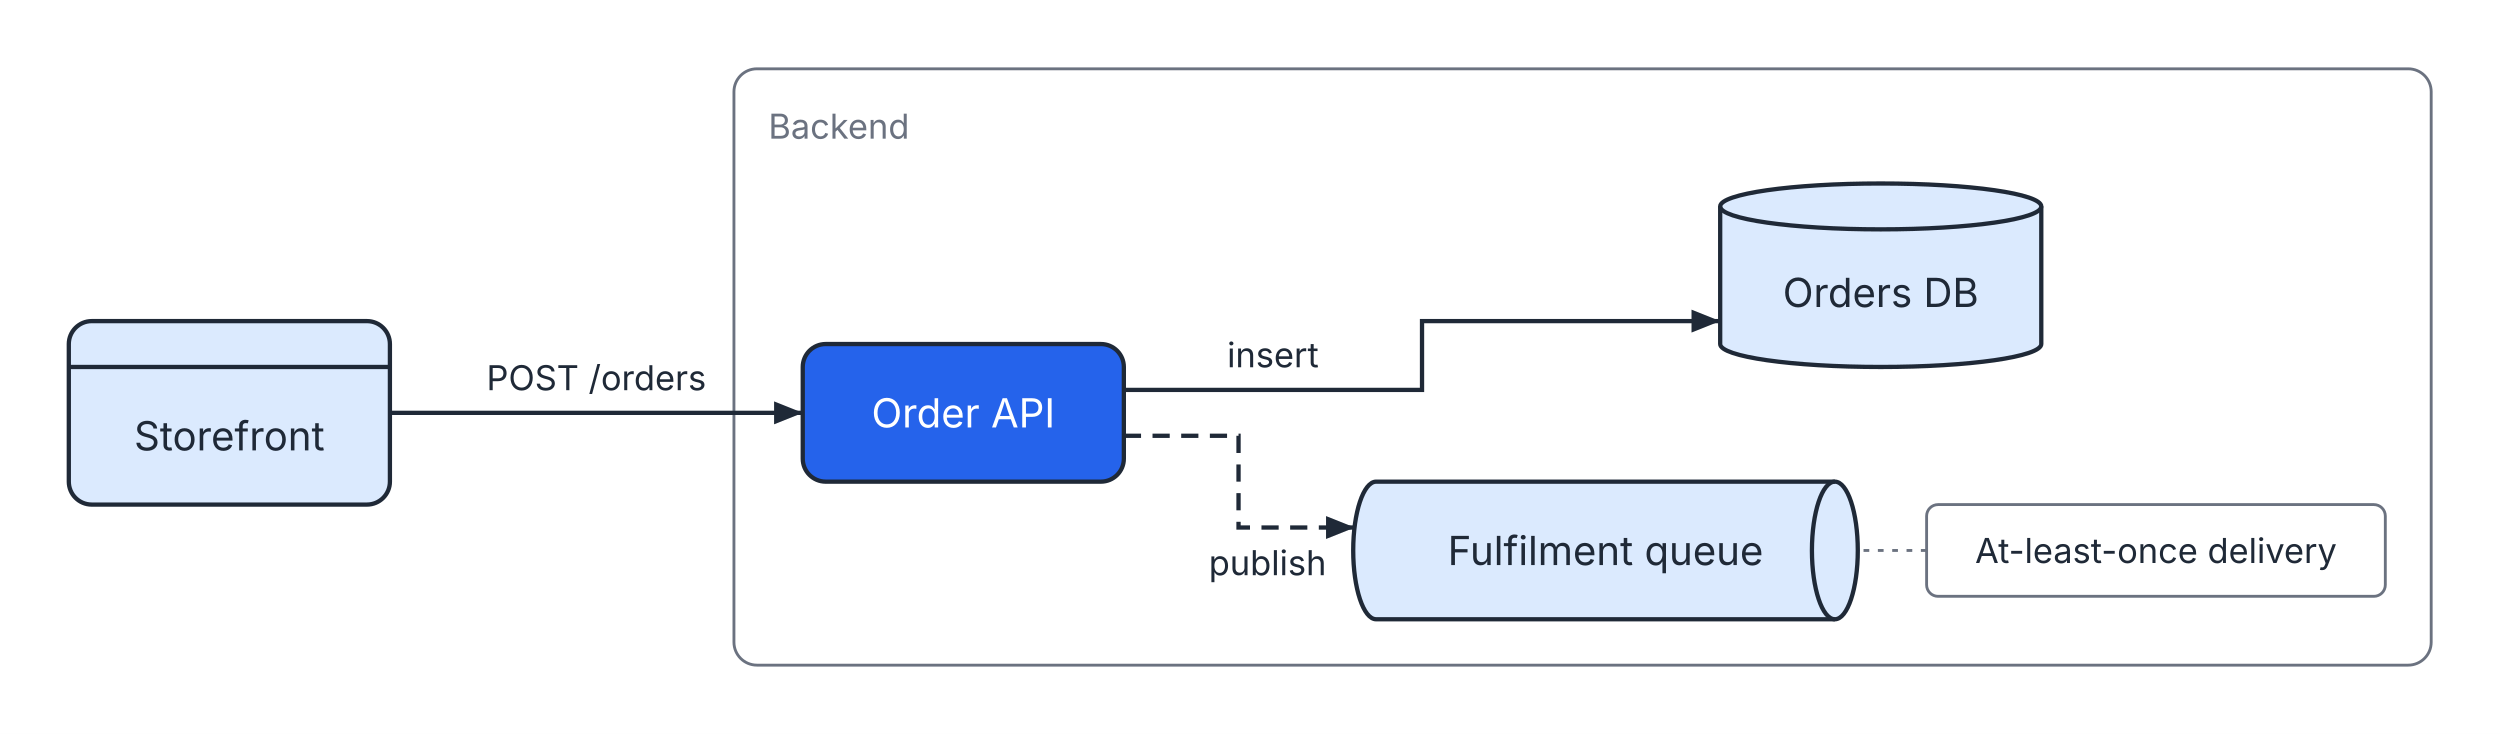
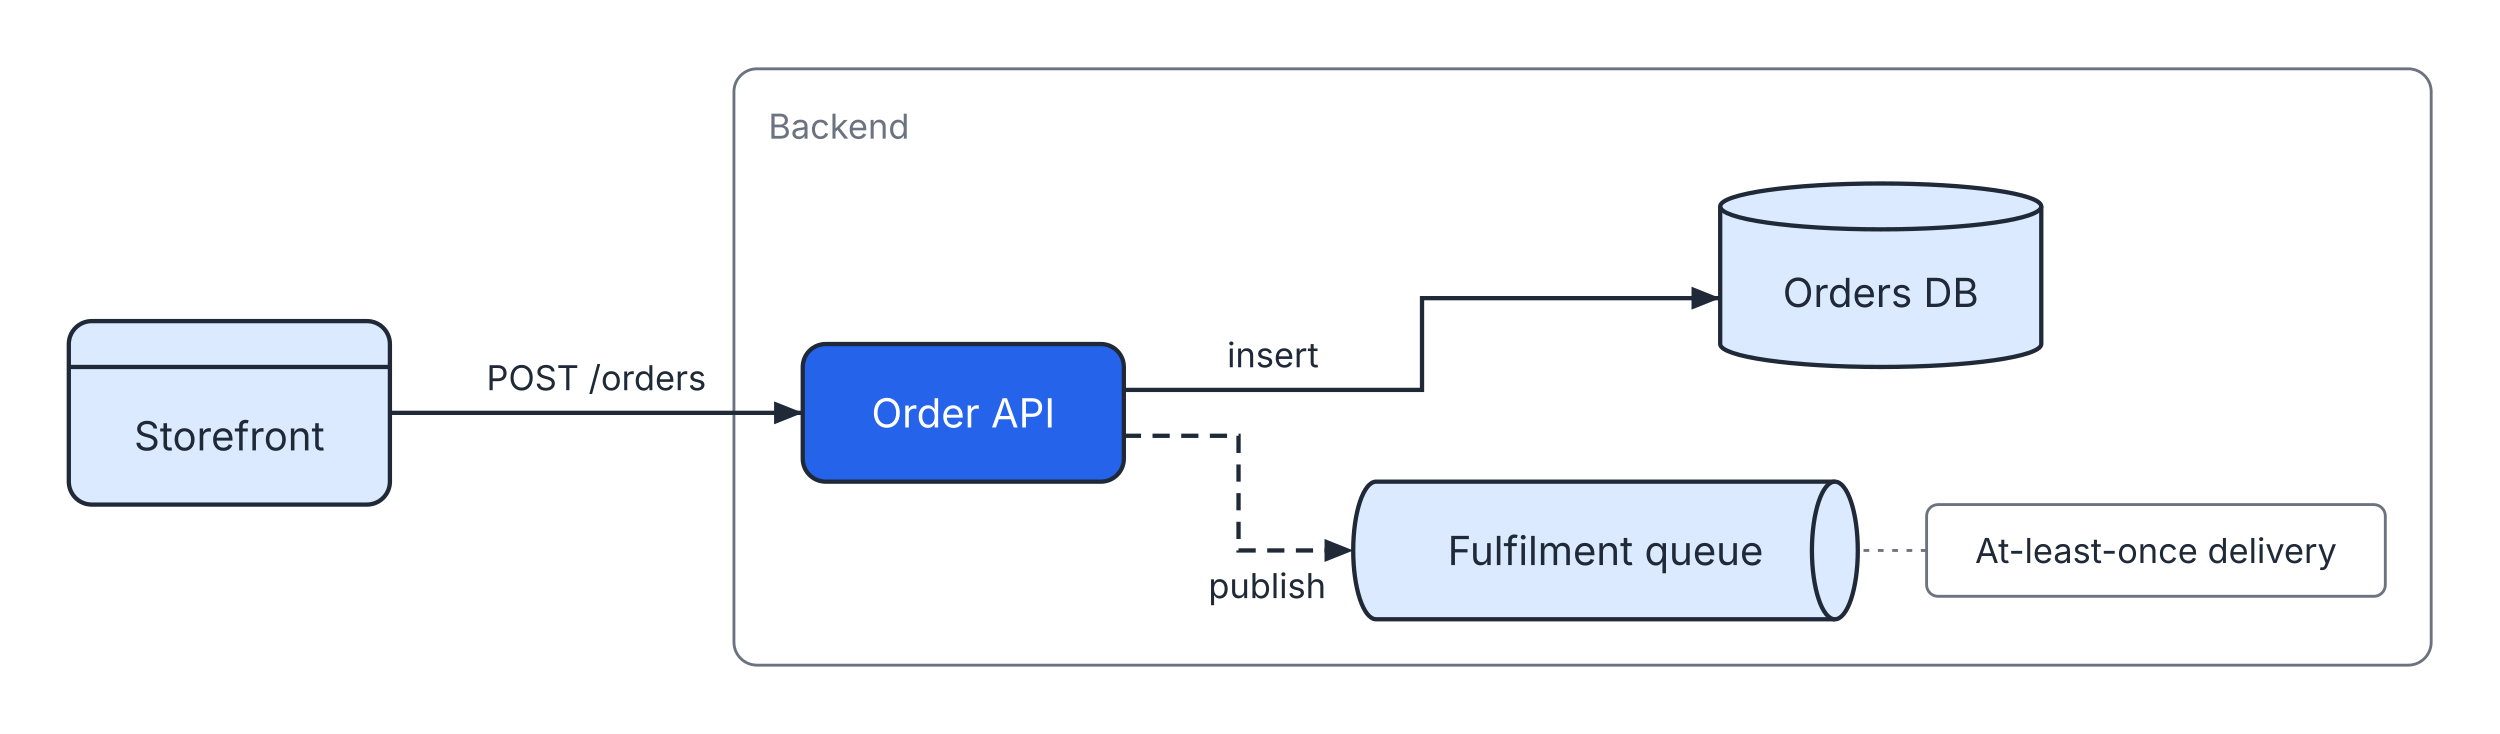
<svg xmlns="http://www.w3.org/2000/svg" viewBox="0 0 872 256" data-svgdog="1" font-family="Inter, sans-serif">
  <defs>
    <marker id="arrow" markerWidth="10" markerHeight="8" refX="10" refY="4" orient="auto" markerUnits="userSpaceOnUse">
      <path d="M0 0L10 4L0 8Z" fill="#1f2937" />
    </marker>
  </defs>
  <rect x="0" y="0" width="872" height="256" fill="#ffffff" />
  <g id="group-backend">
    <rect x="256" y="24" width="592" height="208" rx="8" fill="none" stroke="#6b7280" stroke-width="1" />
    <text x="268" y="48.37" font-size="12" fill="#6b7280">Backend</text>
  </g>
  <g id="node-web">
    <rect x="24" y="112" width="112" height="64" rx="8" fill="#dbeafe" stroke="#1f2937" stroke-width="1.5" />
    <line x1="24" y1="128" x2="136" y2="128" stroke="#1f2937" stroke-width="1.5" />
    <text x="80" y="157.09" text-anchor="middle" font-size="14" fill="#1f2937">Storefront</text>
  </g>
  <g id="node-api">
    <rect x="280" y="120" width="112" height="48" rx="8" fill="#2563eb" stroke="#1f2937" stroke-width="1.5" />
    <text x="336" y="149.09" text-anchor="middle" font-size="14" fill="#ffffff">Order API</text>
  </g>
  <g id="node-db">
    <path d="M600 72 A56 8 0 0 1 712 72 L712 120 A56 8 0 0 1 600 120 Z" fill="#dbeafe" stroke="#1f2937" stroke-width="1.5" />
    <path d="M600 72 A56 8 0 0 0 712 72" fill="none" stroke="#1f2937" stroke-width="1.5" />
    <text x="656" y="107.09" text-anchor="middle" font-size="14" fill="#1f2937">Orders DB</text>
  </g>
  <g id="node-queue">
    <path d="M480 168 L640 168 A8 24 0 0 1 640 216 L480 216 A8 24 0 0 1 480 168 Z" fill="#dbeafe" stroke="#1f2937" stroke-width="1.5" />
    <path d="M640 168 A8 24 0 0 0 640 216" fill="none" stroke="#1f2937" stroke-width="1.5" />
    <text x="560" y="197.09" text-anchor="middle" font-size="14" fill="#1f2937">Fulfilment queue</text>
  </g>
  <g id="edge-web--api">
    <path d="M136 144 L280 144" fill="none" stroke="#1f2937" stroke-width="1.5" marker-end="url(#arrow)" />
    <text x="208" y="136.11" text-anchor="middle" font-size="12" fill="#1f2937">POST /orders</text>
  </g>
  <g id="edge-api--db">
-     <path d="M392 136 L496 136 L496 112 L600 112" fill="none" stroke="#1f2937" stroke-width="1.5" marker-end="url(#arrow)" />
+     <path d="M392 136 L496 136 L496 104 L600 104" fill="none" stroke="#1f2937" stroke-width="1.5" marker-end="url(#arrow)" />
    <text x="444" y="128.11" text-anchor="middle" font-size="12" fill="#1f2937">insert</text>
  </g>
  <g id="edge-api--queue">
-     <path d="M392 152 L432 152 L432 184 L472.52 184" fill="none" stroke="#1f2937" stroke-width="1.5" stroke-dasharray="6 4" marker-end="url(#arrow)" />
-     <text x="442.13" y="200.63" text-anchor="middle" font-size="12" fill="#1f2937">publish</text>
+     <path d="M392 152 L432 152 L432 192 L472 192" fill="none" stroke="#1f2937" stroke-width="1.5" stroke-dasharray="6 4" marker-end="url(#arrow)" />
+     <text x="442" y="208.63" text-anchor="middle" font-size="12" fill="#1f2937">publish</text>
  </g>
  <g id="note-1">
    <line x1="672" y1="192" x2="648" y2="192" stroke="#6b7280" stroke-width="1" stroke-dasharray="2 3" />
    <rect x="672" y="176" width="160" height="32" rx="4" fill="#ffffff" stroke="#6b7280" stroke-width="1" />
    <text x="752" y="196.37" text-anchor="middle" font-size="12" fill="#1f2937">At-least-once delivery</text>
  </g>
</svg>
